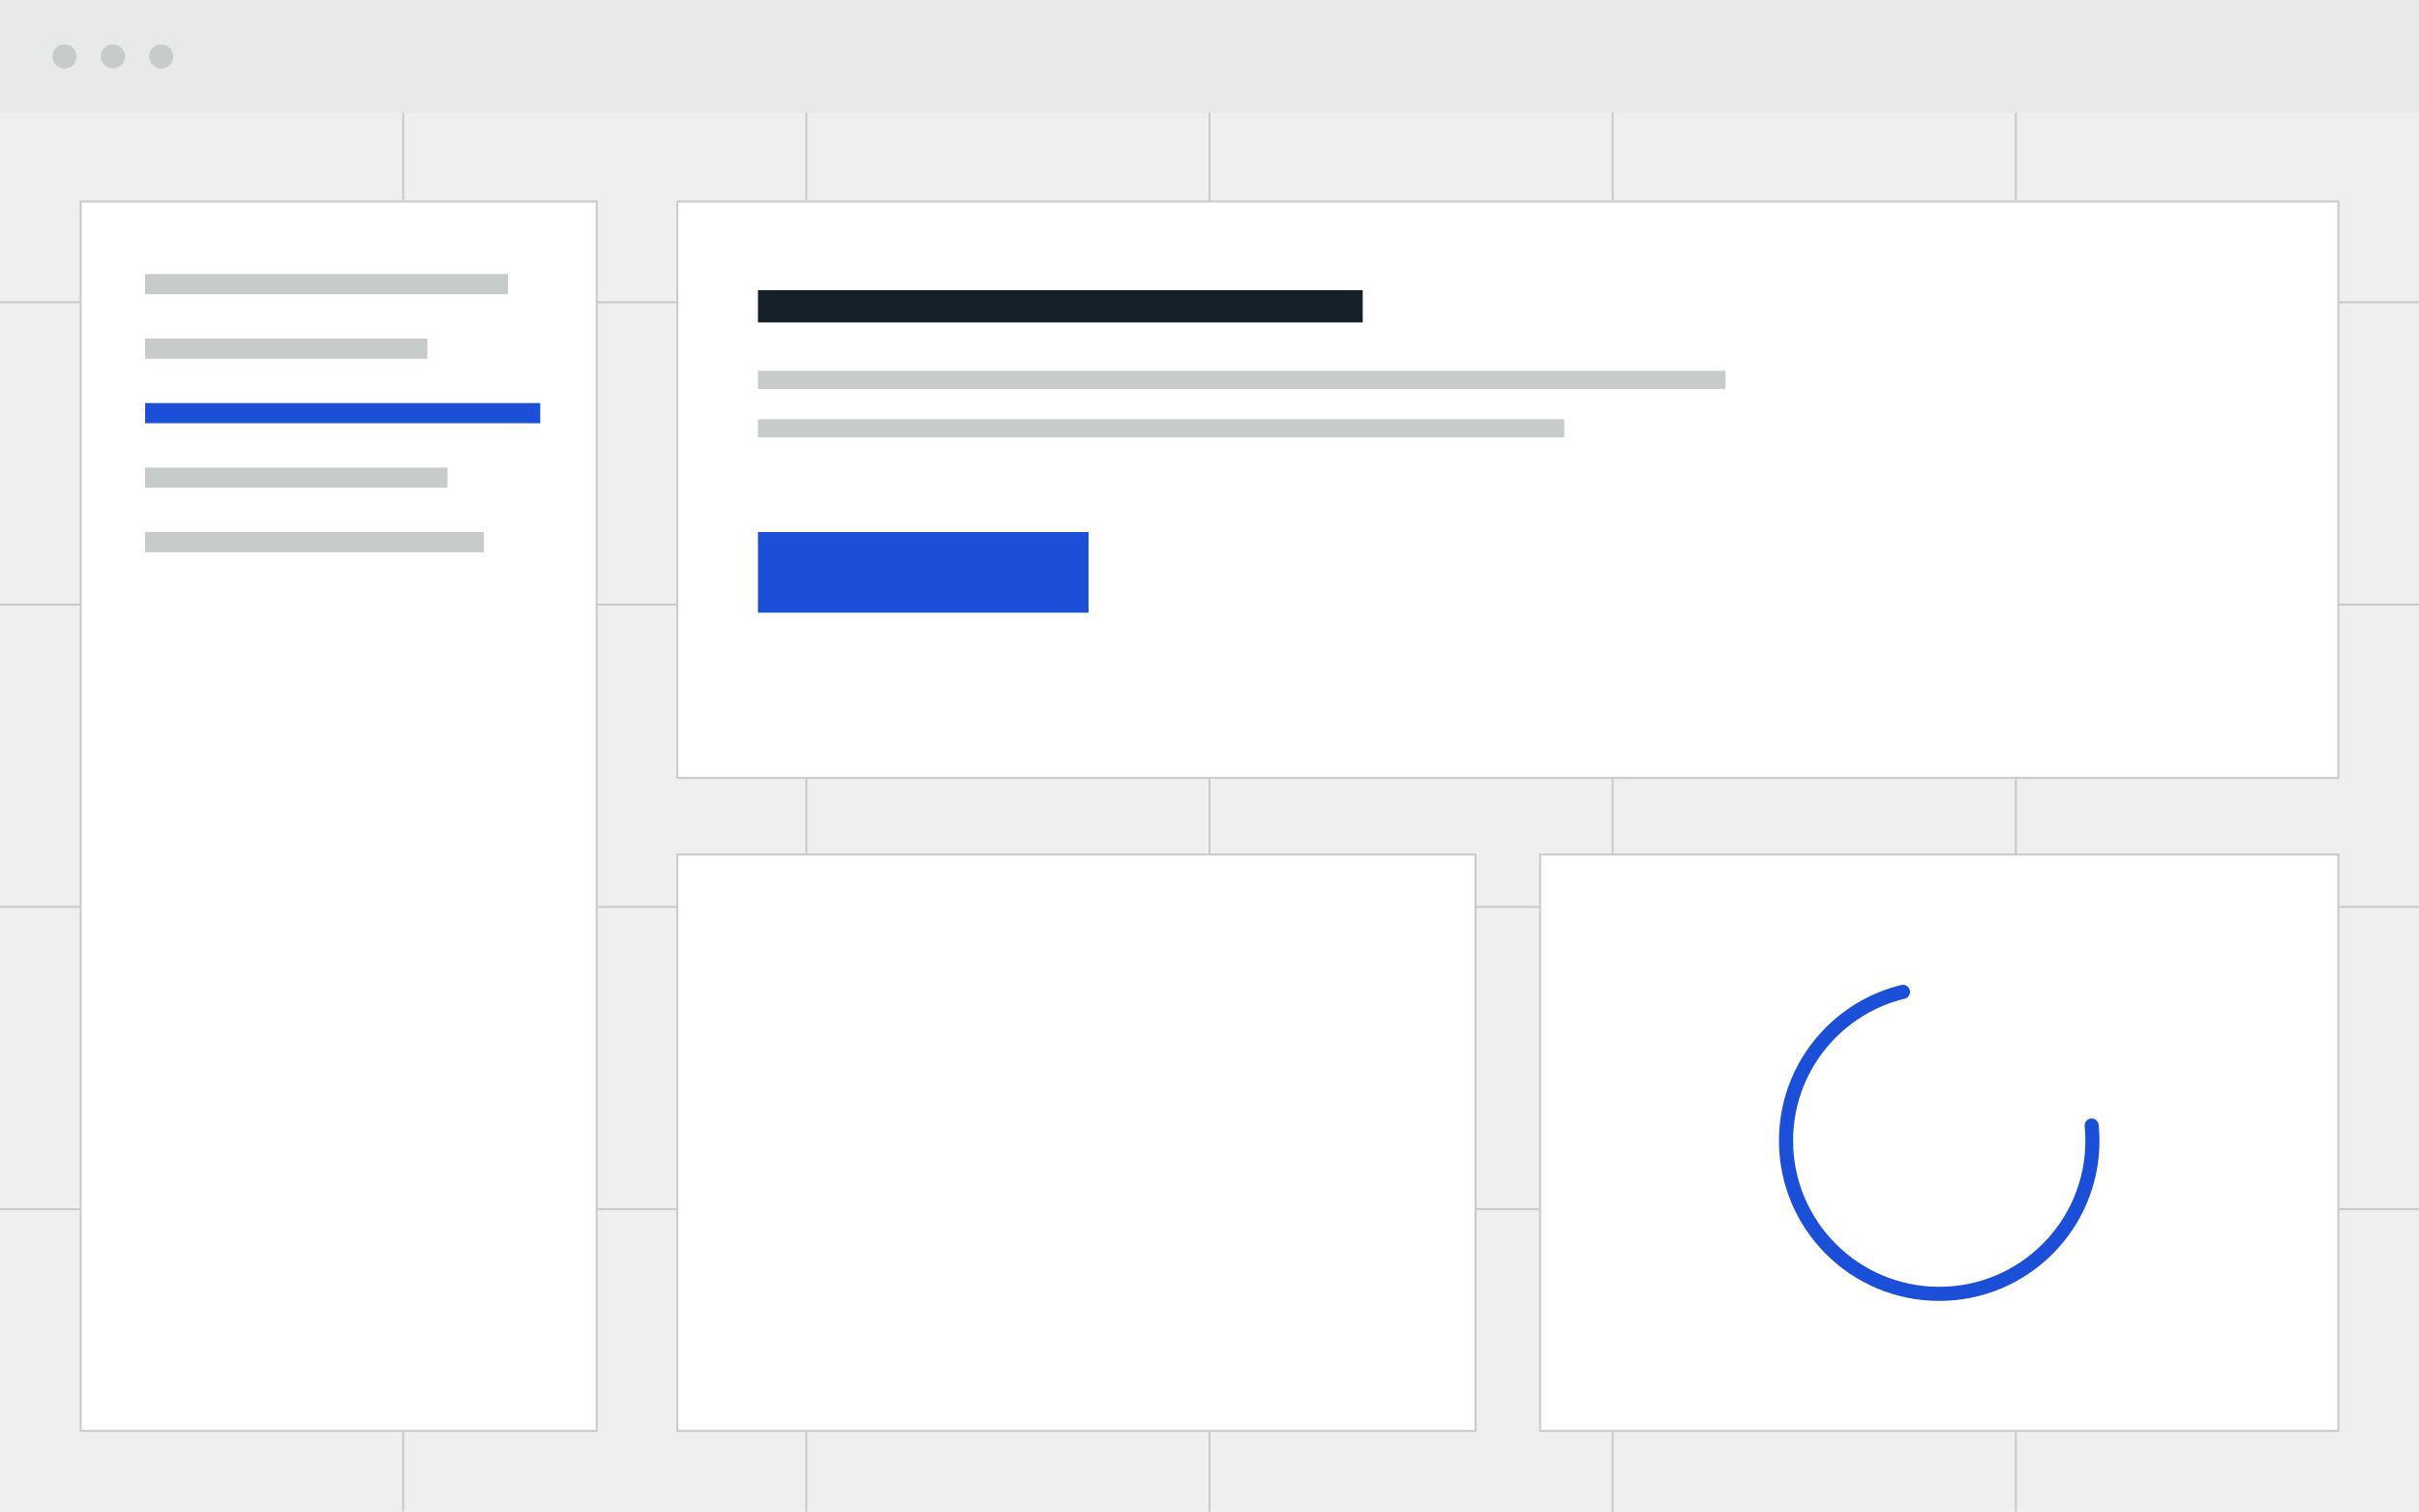
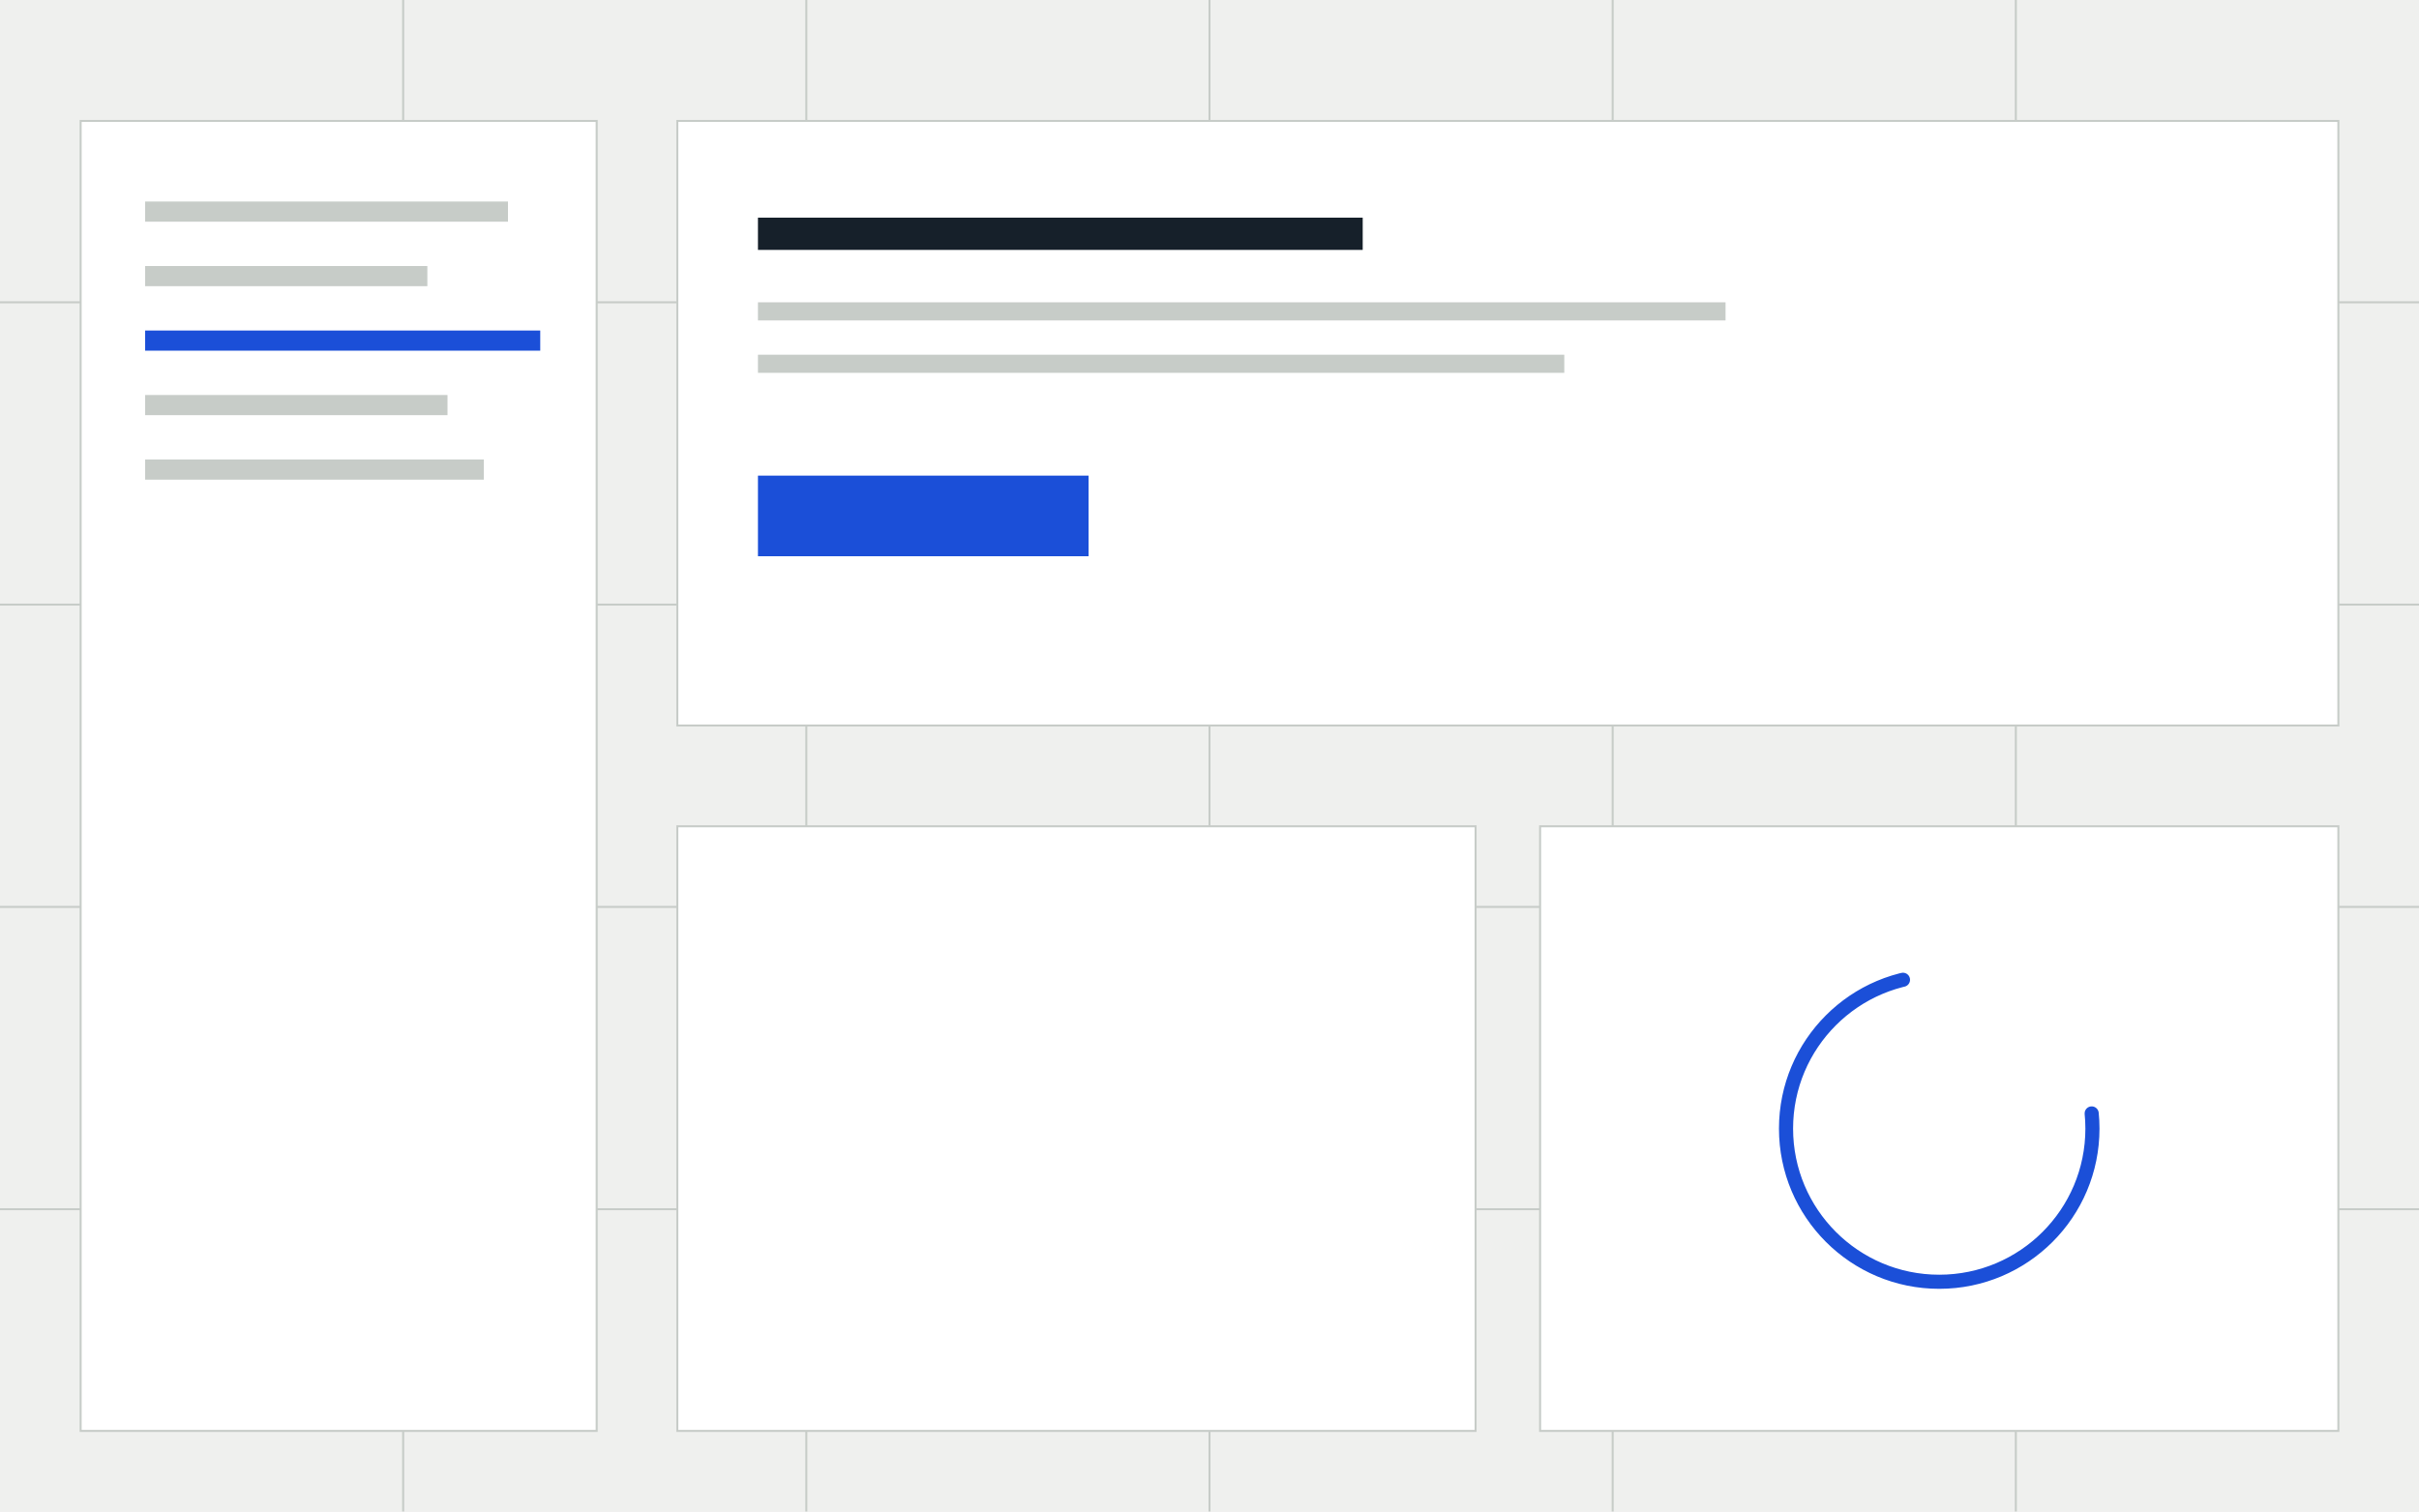
<svg xmlns="http://www.w3.org/2000/svg" viewBox="0 0 1200 750" width="1200" height="750">
  <rect width="1200" height="750" fill="#eff0ee" />
  <g stroke="#c7ccc8" stroke-width="1">
    <path d="M0 150h1200M0 300h1200M0 450h1200M0 600h1200M200 0v750M400 0v750M600 0v750M800 0v750M1000 0v750" />
  </g>
-   <rect x="0" y="0" width="1200" height="56" fill="#e8eae7" />
-   <circle cx="32" cy="28" r="6" fill="#c7ccc8" />
-   <circle cx="56" cy="28" r="6" fill="#c7ccc8" />
-   <circle cx="80" cy="28" r="6" fill="#c7ccc8" />
-   <rect x="40" y="100" width="256" height="610" fill="#ffffff" stroke="#c7ccc8" />
-   <rect x="72" y="136" width="180" height="10" fill="#c7ccc8" />
-   <rect x="72" y="168" width="140" height="10" fill="#c7ccc8" />
-   <rect x="72" y="200" width="196" height="10" fill="#1b4fd8" />
-   <rect x="72" y="232" width="150" height="10" fill="#c7ccc8" />
-   <rect x="72" y="264" width="168" height="10" fill="#c7ccc8" />
-   <rect x="336" y="100" width="824" height="286" fill="#ffffff" stroke="#c7ccc8" />
-   <rect x="376" y="144" width="300" height="16" fill="#16202a" />
-   <rect x="376" y="184" width="480" height="9" fill="#c7ccc8" />
-   <rect x="376" y="208" width="400" height="9" fill="#c7ccc8" />
-   <rect x="376" y="264" width="164" height="40" fill="#1b4fd8" />
-   <rect x="336" y="424" width="396" height="286" fill="#ffffff" stroke="#c7ccc8" />
-   <rect x="764" y="424" width="396" height="286" fill="#ffffff" stroke="#c7ccc8" />
+   <rect x="40" y="60" width="256" height="650" fill="#ffffff" stroke="#c7ccc8" />
+   <rect x="72" y="100" width="180" height="10" fill="#c7ccc8" />
+   <rect x="72" y="132" width="140" height="10" fill="#c7ccc8" />
+   <rect x="72" y="164" width="196" height="10" fill="#1b4fd8" />
+   <rect x="72" y="196" width="150" height="10" fill="#c7ccc8" />
+   <rect x="72" y="228" width="168" height="10" fill="#c7ccc8" />
+   <rect x="336" y="60" width="824" height="300" fill="#ffffff" stroke="#c7ccc8" />
+   <rect x="376" y="108" width="300" height="16" fill="#16202a" />
+   <rect x="376" y="150" width="480" height="9" fill="#c7ccc8" />
+   <rect x="376" y="176" width="400" height="9" fill="#c7ccc8" />
+   <rect x="376" y="236" width="164" height="40" fill="#1b4fd8" />
+   <rect x="336" y="410" width="396" height="300" fill="#ffffff" stroke="#c7ccc8" />
+   <rect x="764" y="410" width="396" height="300" fill="#ffffff" stroke="#c7ccc8" />
  <g fill="none" stroke="#1b4fd8" stroke-width="7" stroke-linecap="round" stroke-linejoin="round">
-     <circle cx="962" cy="566" r="76" stroke-dasharray="340 130" />
+     <circle cx="962" cy="560" r="76" stroke-dasharray="340 130" />
  </g>
</svg>
